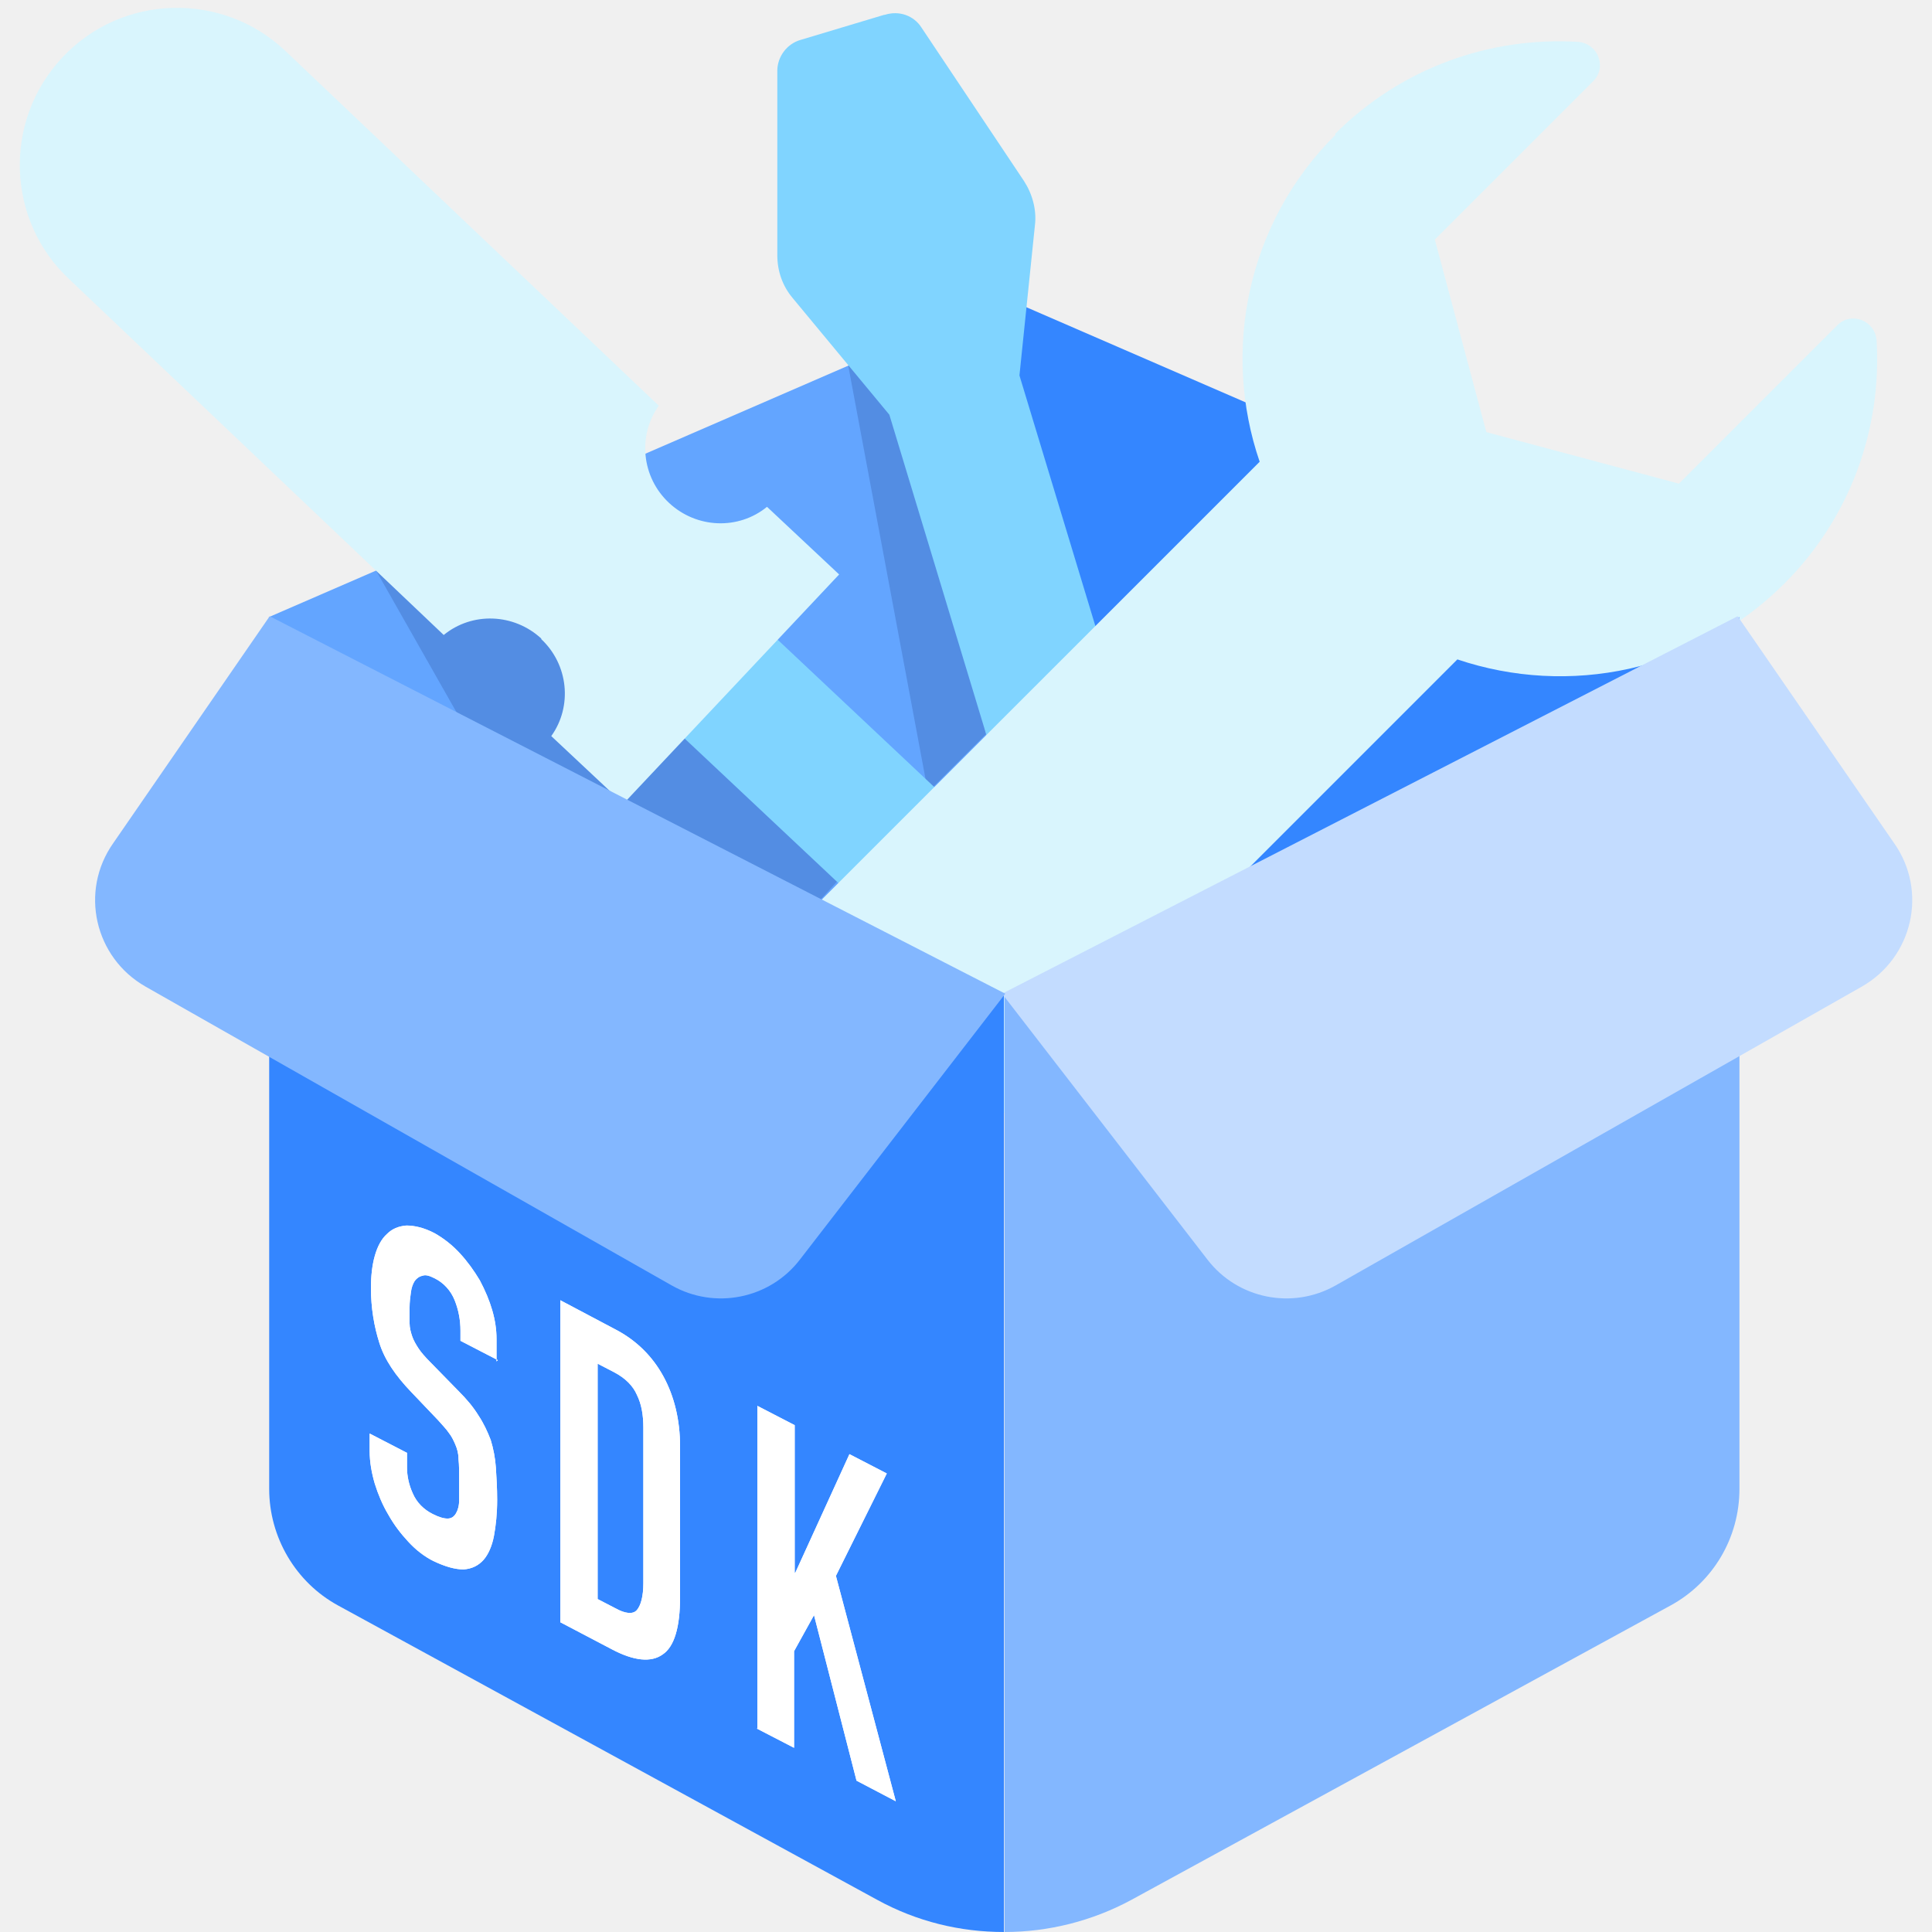
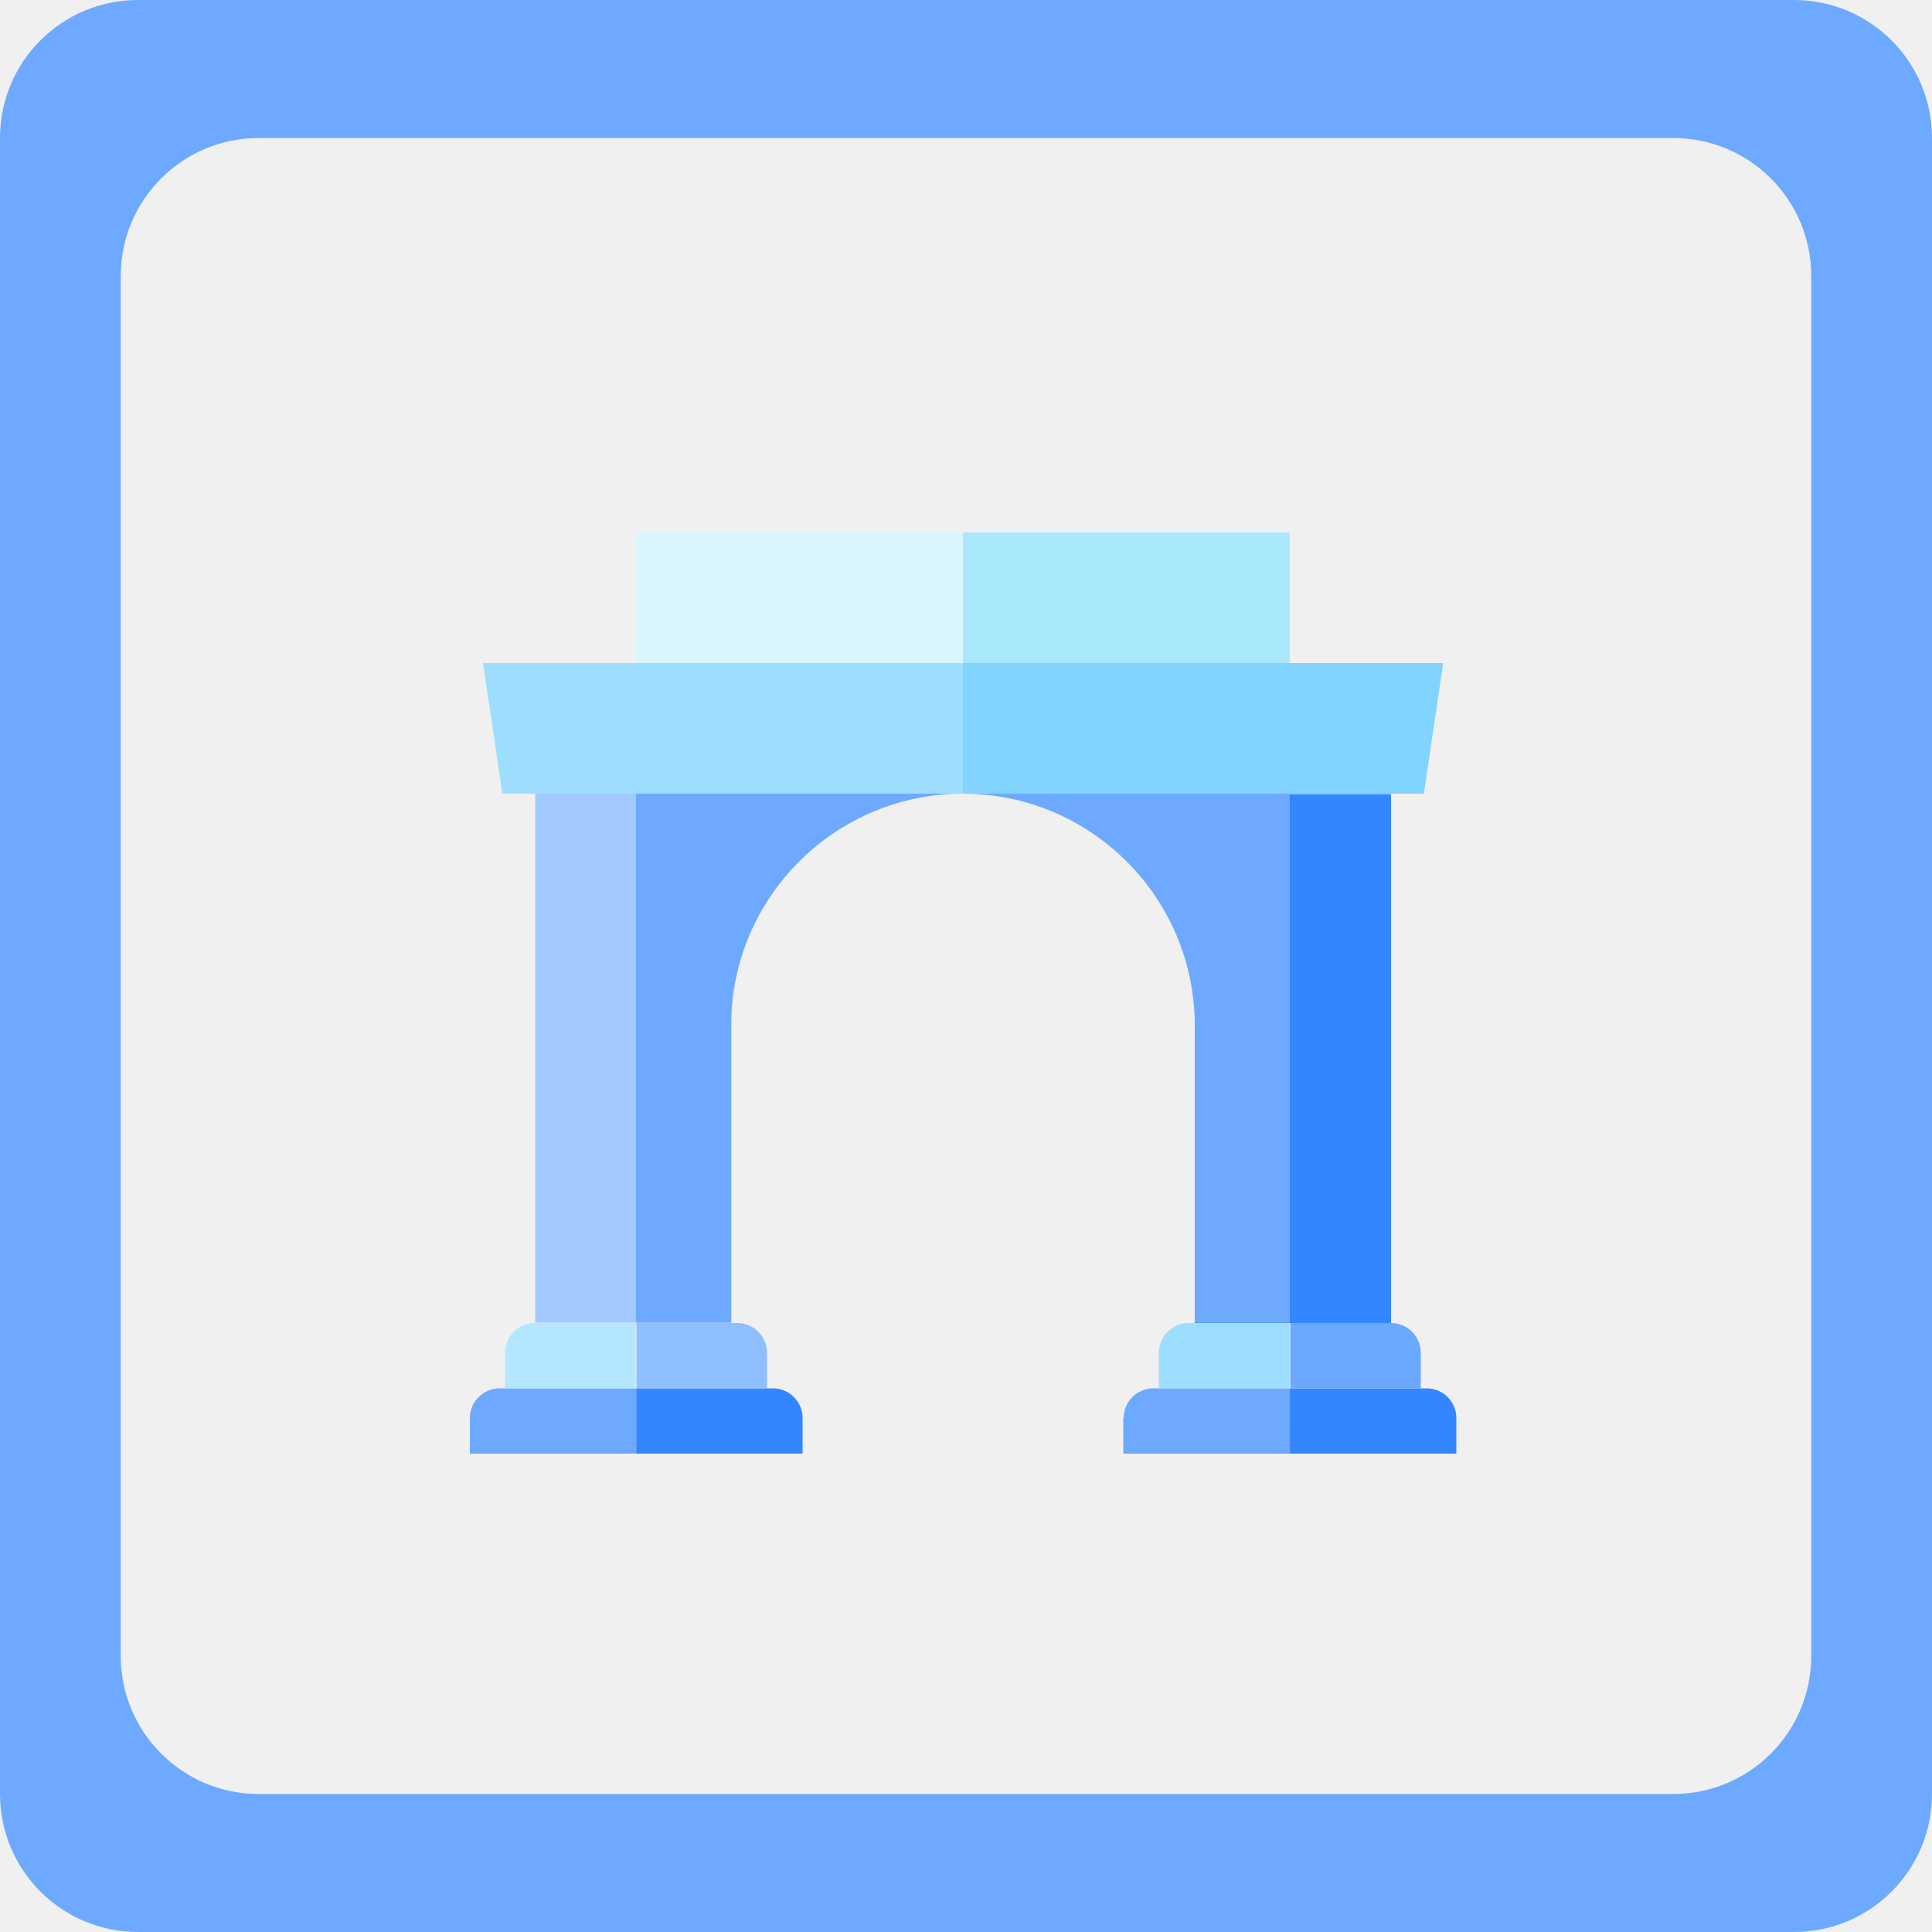
- <svg xmlns="http://www.w3.org/2000/svg" width="36" height="36" viewBox="0 0 36 36" fill="none">
-   <g clip-path="url(#clip0_4523_38124)">
-     <path d="M18.372 5.7L5.016 11.496L18.72 18.528V5.616C18.6 5.616 18.48 5.64 18.372 5.7Z" fill="#63A5FF" />
-     <path d="M19.068 5.7C18.96 5.64 18.84 5.616 18.72 5.616V18.528L32.424 11.496L19.068 5.7Z" fill="#3486FF" />
-     <path opacity="0.3" d="M15.804 6.804L17.292 14.76L18.372 13.68L17.088 7.104L15.804 6.804Z" fill="#2E53A0" />
-     <path d="M16.476 0.276L14.916 0.744C14.664 0.816 14.484 1.056 14.484 1.32V4.752C14.484 5.052 14.58 5.328 14.772 5.556L16.572 7.728L19.608 17.748L22.032 17.016L18.996 6.996L19.284 4.2C19.32 3.912 19.236 3.612 19.08 3.372L17.172 0.516C17.028 0.288 16.752 0.192 16.488 0.276H16.476Z" fill="#80D4FF" />
-     <path d="M22.596 17.256C22.8 17.94 23.472 18.336 24.144 18.228L27.36 28.692C27.828 30.228 26.964 31.872 25.404 32.352C23.844 32.832 22.212 31.932 21.744 30.396L18.528 19.932C19.14 19.644 19.476 18.936 19.272 18.264C19.068 17.592 18.396 17.184 17.724 17.292L17.184 15.528L22.788 13.824L23.328 15.588C22.716 15.876 22.38 16.572 22.584 17.256H22.596Z" fill="#D9F5FD" />
-     <path opacity="0.3" d="M7.008 10.632L8.52 13.296L15.288 16.764L16.044 15.936L8.628 10.188L7.008 10.632Z" fill="#2E53A0" />
-     <path d="M29.904 29.88L31.632 28.044L29.484 24.276L26.412 23.136L12.42 9.972L10.692 11.82L24.684 24.972L26.016 27.96L29.904 29.88Z" fill="#80D4FF" />
-     <path d="M10.092 11.904C9.576 11.424 8.796 11.4 8.268 11.832L1.296 5.208C0.12 4.116 0.048 2.256 1.164 1.068C2.28 -0.12 4.14 -0.156 5.304 0.936L12.276 7.56C11.88 8.112 11.952 8.892 12.468 9.372C12.984 9.852 13.764 9.876 14.292 9.444L15.636 10.704L11.616 14.976L10.272 13.716C10.668 13.164 10.596 12.384 10.08 11.904H10.092Z" fill="#D9F5FD" />
-     <path d="M24.876 2.496C26.124 1.248 27.78 0.684 29.4 0.78C29.772 0.804 29.952 1.248 29.688 1.512L26.736 4.464L27.696 8.052L31.284 9.012L34.236 6.06C34.5 5.796 34.944 5.976 34.968 6.348C35.064 7.98 34.488 9.636 33.252 10.871C31.596 12.527 29.22 12.983 27.156 12.287L17.796 21.648L14.112 17.963L23.472 8.604C22.764 6.54 23.232 4.152 24.888 2.508L24.876 2.496Z" fill="#D9F5FD" />
-     <path d="M5.016 11.496V27.744C5.016 28.644 5.508 29.484 6.3 29.916L16.344 35.4C17.088 35.808 17.892 36 18.708 36V18.528L5.004 11.496H5.016Z" fill="#3486FF" />
-     <path d="M18.72 18.528V36C19.536 36 20.352 35.796 21.084 35.4L31.128 29.916C31.92 29.484 32.412 28.656 32.412 27.744V11.496L18.708 18.528H18.72Z" fill="#83B7FF" />
-     <path d="M32.388 11.496L35.292 15.708C35.928 16.608 35.64 17.844 34.692 18.384L24.888 23.952C24.084 24.408 23.064 24.204 22.5 23.472L18.672 18.516L32.376 11.484L32.388 11.496Z" fill="#C3DCFF" />
-     <path d="M9.276 25.344L8.58 24.984V24.792C8.58 24.6 8.544 24.408 8.472 24.228C8.4 24.048 8.268 23.904 8.1 23.82C8.004 23.772 7.932 23.748 7.872 23.772C7.812 23.784 7.764 23.82 7.728 23.868C7.692 23.928 7.668 23.988 7.656 24.084C7.644 24.168 7.632 24.264 7.632 24.36C7.632 24.48 7.632 24.576 7.632 24.66C7.632 24.744 7.656 24.828 7.68 24.9C7.704 24.972 7.752 25.056 7.8 25.128C7.848 25.2 7.92 25.284 8.016 25.38L8.544 25.92C8.7 26.076 8.82 26.22 8.916 26.376C9.012 26.52 9.084 26.676 9.144 26.832C9.192 26.988 9.228 27.168 9.24 27.348C9.252 27.528 9.264 27.732 9.264 27.948C9.264 28.2 9.24 28.428 9.204 28.62C9.168 28.812 9.096 28.968 9.012 29.064C8.916 29.172 8.796 29.232 8.64 29.244C8.484 29.244 8.304 29.196 8.076 29.088C7.908 29.004 7.752 28.884 7.608 28.728C7.464 28.572 7.344 28.416 7.236 28.224C7.128 28.044 7.044 27.84 6.984 27.648C6.924 27.444 6.888 27.24 6.888 27.036V26.712L7.584 27.072V27.348C7.584 27.504 7.62 27.672 7.692 27.828C7.764 27.996 7.896 28.128 8.064 28.212C8.184 28.272 8.268 28.296 8.34 28.296C8.412 28.296 8.46 28.26 8.496 28.2C8.532 28.14 8.556 28.056 8.556 27.948C8.556 27.84 8.556 27.72 8.556 27.588C8.556 27.432 8.556 27.3 8.544 27.192C8.544 27.084 8.52 27 8.484 26.916C8.448 26.832 8.412 26.76 8.364 26.7C8.316 26.628 8.244 26.556 8.16 26.46L7.668 25.944C7.368 25.632 7.164 25.332 7.068 25.02C6.972 24.72 6.912 24.372 6.912 24C6.912 23.772 6.936 23.568 6.984 23.4C7.032 23.232 7.104 23.088 7.212 22.992C7.308 22.896 7.428 22.848 7.572 22.836C7.716 22.836 7.896 22.872 8.1 22.98C8.268 23.076 8.424 23.196 8.568 23.352C8.712 23.508 8.832 23.676 8.94 23.856C9.144 24.24 9.252 24.6 9.252 24.948V25.368L9.276 25.344Z" fill="white" />
-     <path d="M10.44 30.24V24.228L11.46 24.768C11.856 24.972 12.156 25.272 12.36 25.644C12.564 26.016 12.672 26.46 12.672 26.952V29.76C12.672 30.324 12.564 30.684 12.348 30.828C12.132 30.984 11.808 30.948 11.4 30.732L10.44 30.228V30.24ZM11.136 25.404V29.796L11.46 29.964C11.652 30.072 11.796 30.084 11.868 30C11.94 29.916 11.988 29.748 11.988 29.496V26.604C11.988 26.364 11.952 26.16 11.868 25.992C11.796 25.824 11.652 25.68 11.448 25.572L11.124 25.404H11.136Z" fill="white" />
-     <path d="M14.112 32.208V26.196L14.808 26.556V29.304H14.82L15.828 27.096L16.524 27.456L15.576 29.364L16.692 33.564L15.96 33.18L15.168 30.096L14.796 30.768V32.568L14.1 32.208H14.112Z" fill="white" />
-     <path d="M9.276 25.344L8.58 24.984V24.792C8.58 24.6 8.544 24.408 8.472 24.228C8.4 24.048 8.268 23.904 8.1 23.82C8.004 23.772 7.932 23.748 7.872 23.772C7.812 23.784 7.764 23.82 7.728 23.868C7.692 23.928 7.668 23.988 7.656 24.084C7.644 24.168 7.632 24.264 7.632 24.36C7.632 24.48 7.632 24.576 7.632 24.66C7.632 24.744 7.656 24.828 7.68 24.9C7.704 24.972 7.752 25.056 7.8 25.128C7.848 25.2 7.92 25.284 8.016 25.38L8.544 25.92C8.7 26.076 8.82 26.22 8.916 26.376C9.012 26.52 9.084 26.676 9.144 26.832C9.192 26.988 9.228 27.168 9.24 27.348C9.252 27.528 9.264 27.732 9.264 27.948C9.264 28.2 9.24 28.428 9.204 28.62C9.168 28.812 9.096 28.968 9.012 29.064C8.916 29.172 8.796 29.232 8.64 29.244C8.484 29.244 8.304 29.196 8.076 29.088C7.908 29.004 7.752 28.884 7.608 28.728C7.464 28.572 7.344 28.416 7.236 28.224C7.128 28.044 7.044 27.84 6.984 27.648C6.924 27.444 6.888 27.24 6.888 27.036V26.712L7.584 27.072V27.348C7.584 27.504 7.62 27.672 7.692 27.828C7.764 27.996 7.896 28.128 8.064 28.212C8.184 28.272 8.268 28.296 8.34 28.296C8.412 28.296 8.46 28.26 8.496 28.2C8.532 28.14 8.556 28.056 8.556 27.948C8.556 27.84 8.556 27.72 8.556 27.588C8.556 27.432 8.556 27.3 8.544 27.192C8.544 27.084 8.52 27 8.484 26.916C8.448 26.832 8.412 26.76 8.364 26.7C8.316 26.628 8.244 26.556 8.16 26.46L7.668 25.944C7.368 25.632 7.164 25.332 7.068 25.02C6.972 24.72 6.912 24.372 6.912 24C6.912 23.772 6.936 23.568 6.984 23.4C7.032 23.232 7.104 23.088 7.212 22.992C7.308 22.896 7.428 22.848 7.572 22.836C7.716 22.836 7.896 22.872 8.1 22.98C8.268 23.076 8.424 23.196 8.568 23.352C8.712 23.508 8.832 23.676 8.94 23.856C9.144 24.24 9.252 24.6 9.252 24.948V25.368L9.276 25.344Z" fill="white" />
-     <path d="M10.44 30.24V24.228L11.46 24.768C11.856 24.972 12.156 25.272 12.36 25.644C12.564 26.016 12.672 26.46 12.672 26.952V29.76C12.672 30.324 12.564 30.684 12.348 30.828C12.132 30.984 11.808 30.948 11.4 30.732L10.44 30.228V30.24ZM11.136 25.404V29.796L11.46 29.964C11.652 30.072 11.796 30.084 11.868 30C11.94 29.916 11.988 29.748 11.988 29.496V26.604C11.988 26.364 11.952 26.16 11.868 25.992C11.796 25.824 11.652 25.68 11.448 25.572L11.124 25.404H11.136Z" fill="white" />
-     <path d="M14.112 32.208V26.196L14.808 26.556V29.304H14.82L15.828 27.096L16.524 27.456L15.576 29.364L16.692 33.564L15.96 33.18L15.168 30.096L14.796 30.768V32.568L14.1 32.208H14.112Z" fill="white" />
-     <path d="M5.016 11.496L2.112 15.708C1.476 16.608 1.764 17.844 2.712 18.384L12.516 23.952C13.32 24.408 14.34 24.204 14.904 23.472L18.732 18.516L5.028 11.484L5.016 11.496Z" fill="#83B7FF" />
+ <svg xmlns="http://www.w3.org/2000/svg" width="30" height="30" viewBox="0 0 30 30" fill="none">
+   <path d="M0 27.857C0 29.041 0.959 30 2.143 30H27.857C29.041 30 30 29.041 30 27.857V2.143C30 0.959 29.041 0 27.857 0H2.143C0.959 0 0 0.959 0 2.143V27.857ZM25.982 2.143C27.166 2.143 28.125 3.102 28.125 4.286V25.714C28.125 26.898 27.166 27.857 25.982 27.857H4.018C2.834 27.857 1.875 26.898 1.875 25.714V4.286C1.875 3.102 2.834 2.143 4.018 2.143H25.982Z" fill="#6DAAFF" />
+   <g clip-path="url(#clip0_4522_2641)">
+     <path d="M18.552 20.544H21.6V12.33H18.552V20.544Z" fill="#3486FF" />
+     <path d="M17.448 22.02C17.448 21.768 17.652 21.558 17.91 21.558H18H20.028V22.572H17.442V22.02H17.448Z" fill="#6DAAFF" />
+     <path d="M22.062 21.558H22.152C22.404 21.558 22.614 21.762 22.614 22.02V22.572H20.029V21.558H22.056H22.062Z" fill="#3486FF" />
+     <path d="M20.029 20.544H21.601C21.852 20.544 22.062 20.748 22.062 21.006V21.558H20.035V20.544H20.029Z" fill="#6AA9FF" />
+     <path d="M20.028 20.544H18.456C18.204 20.544 17.994 20.748 17.994 21.006V21.558H20.022V20.544H20.028Z" fill="#9DDEFF" />
+     <path d="M11.352 12.324H8.31V20.538H11.358V12.324H11.352Z" fill="#A3CAFF" />
+     <path d="M9.877 11.31V20.538H11.353V15.924C11.353 13.938 12.967 12.324 14.953 12.324V11.31H9.877Z" fill="#6DAAFF" />
+     <path d="M20.028 11.31V20.538H18.552V15.924C18.552 13.938 16.938 12.324 14.952 12.324V11.31H20.028Z" fill="#6DAAFF" />
+     <path d="M12.463 22.02C12.463 21.768 12.259 21.558 12.001 21.558H9.877V22.572H12.463V22.02Z" fill="#3486FF" />
+     <path d="M7.848 21.558H7.758C7.506 21.558 7.296 21.762 7.296 22.02V22.572H9.882V21.558H7.854H7.848Z" fill="#6DAAFF" />
+     <path d="M9.876 20.544H8.304C8.052 20.544 7.842 20.748 7.842 21.006V21.558H9.87V20.544H9.876Z" fill="#B5E6FF" />
+     <path d="M9.877 20.544H11.449C11.701 20.544 11.911 20.748 11.911 21.006V21.558H9.883V20.544H9.877Z" fill="#8FBEFF" />
+     <path d="M14.953 8.268H9.877V10.296H14.953V8.268Z" fill="#D9F5FD" />
+     <path d="M20.028 8.268H14.952V10.296H20.028V8.268Z" fill="#A9E8FA" />
+     <path d="M7.5 10.296L7.8 12.324H14.952V10.296H7.5Z" fill="#9DDEFF" />
+     <path d="M22.41 10.296L22.11 12.324H14.952V10.296H22.41Z" fill="#80D4FF" />
  </g>
  <defs>
-     <clipPath id="clip0_4523_38124">
-       <rect width="36" height="36" fill="white" />
+     <clipPath id="clip0_4522_2641">
+       <rect width="18" height="18" fill="white" transform="translate(6 6)" />
    </clipPath>
  </defs>
</svg>
